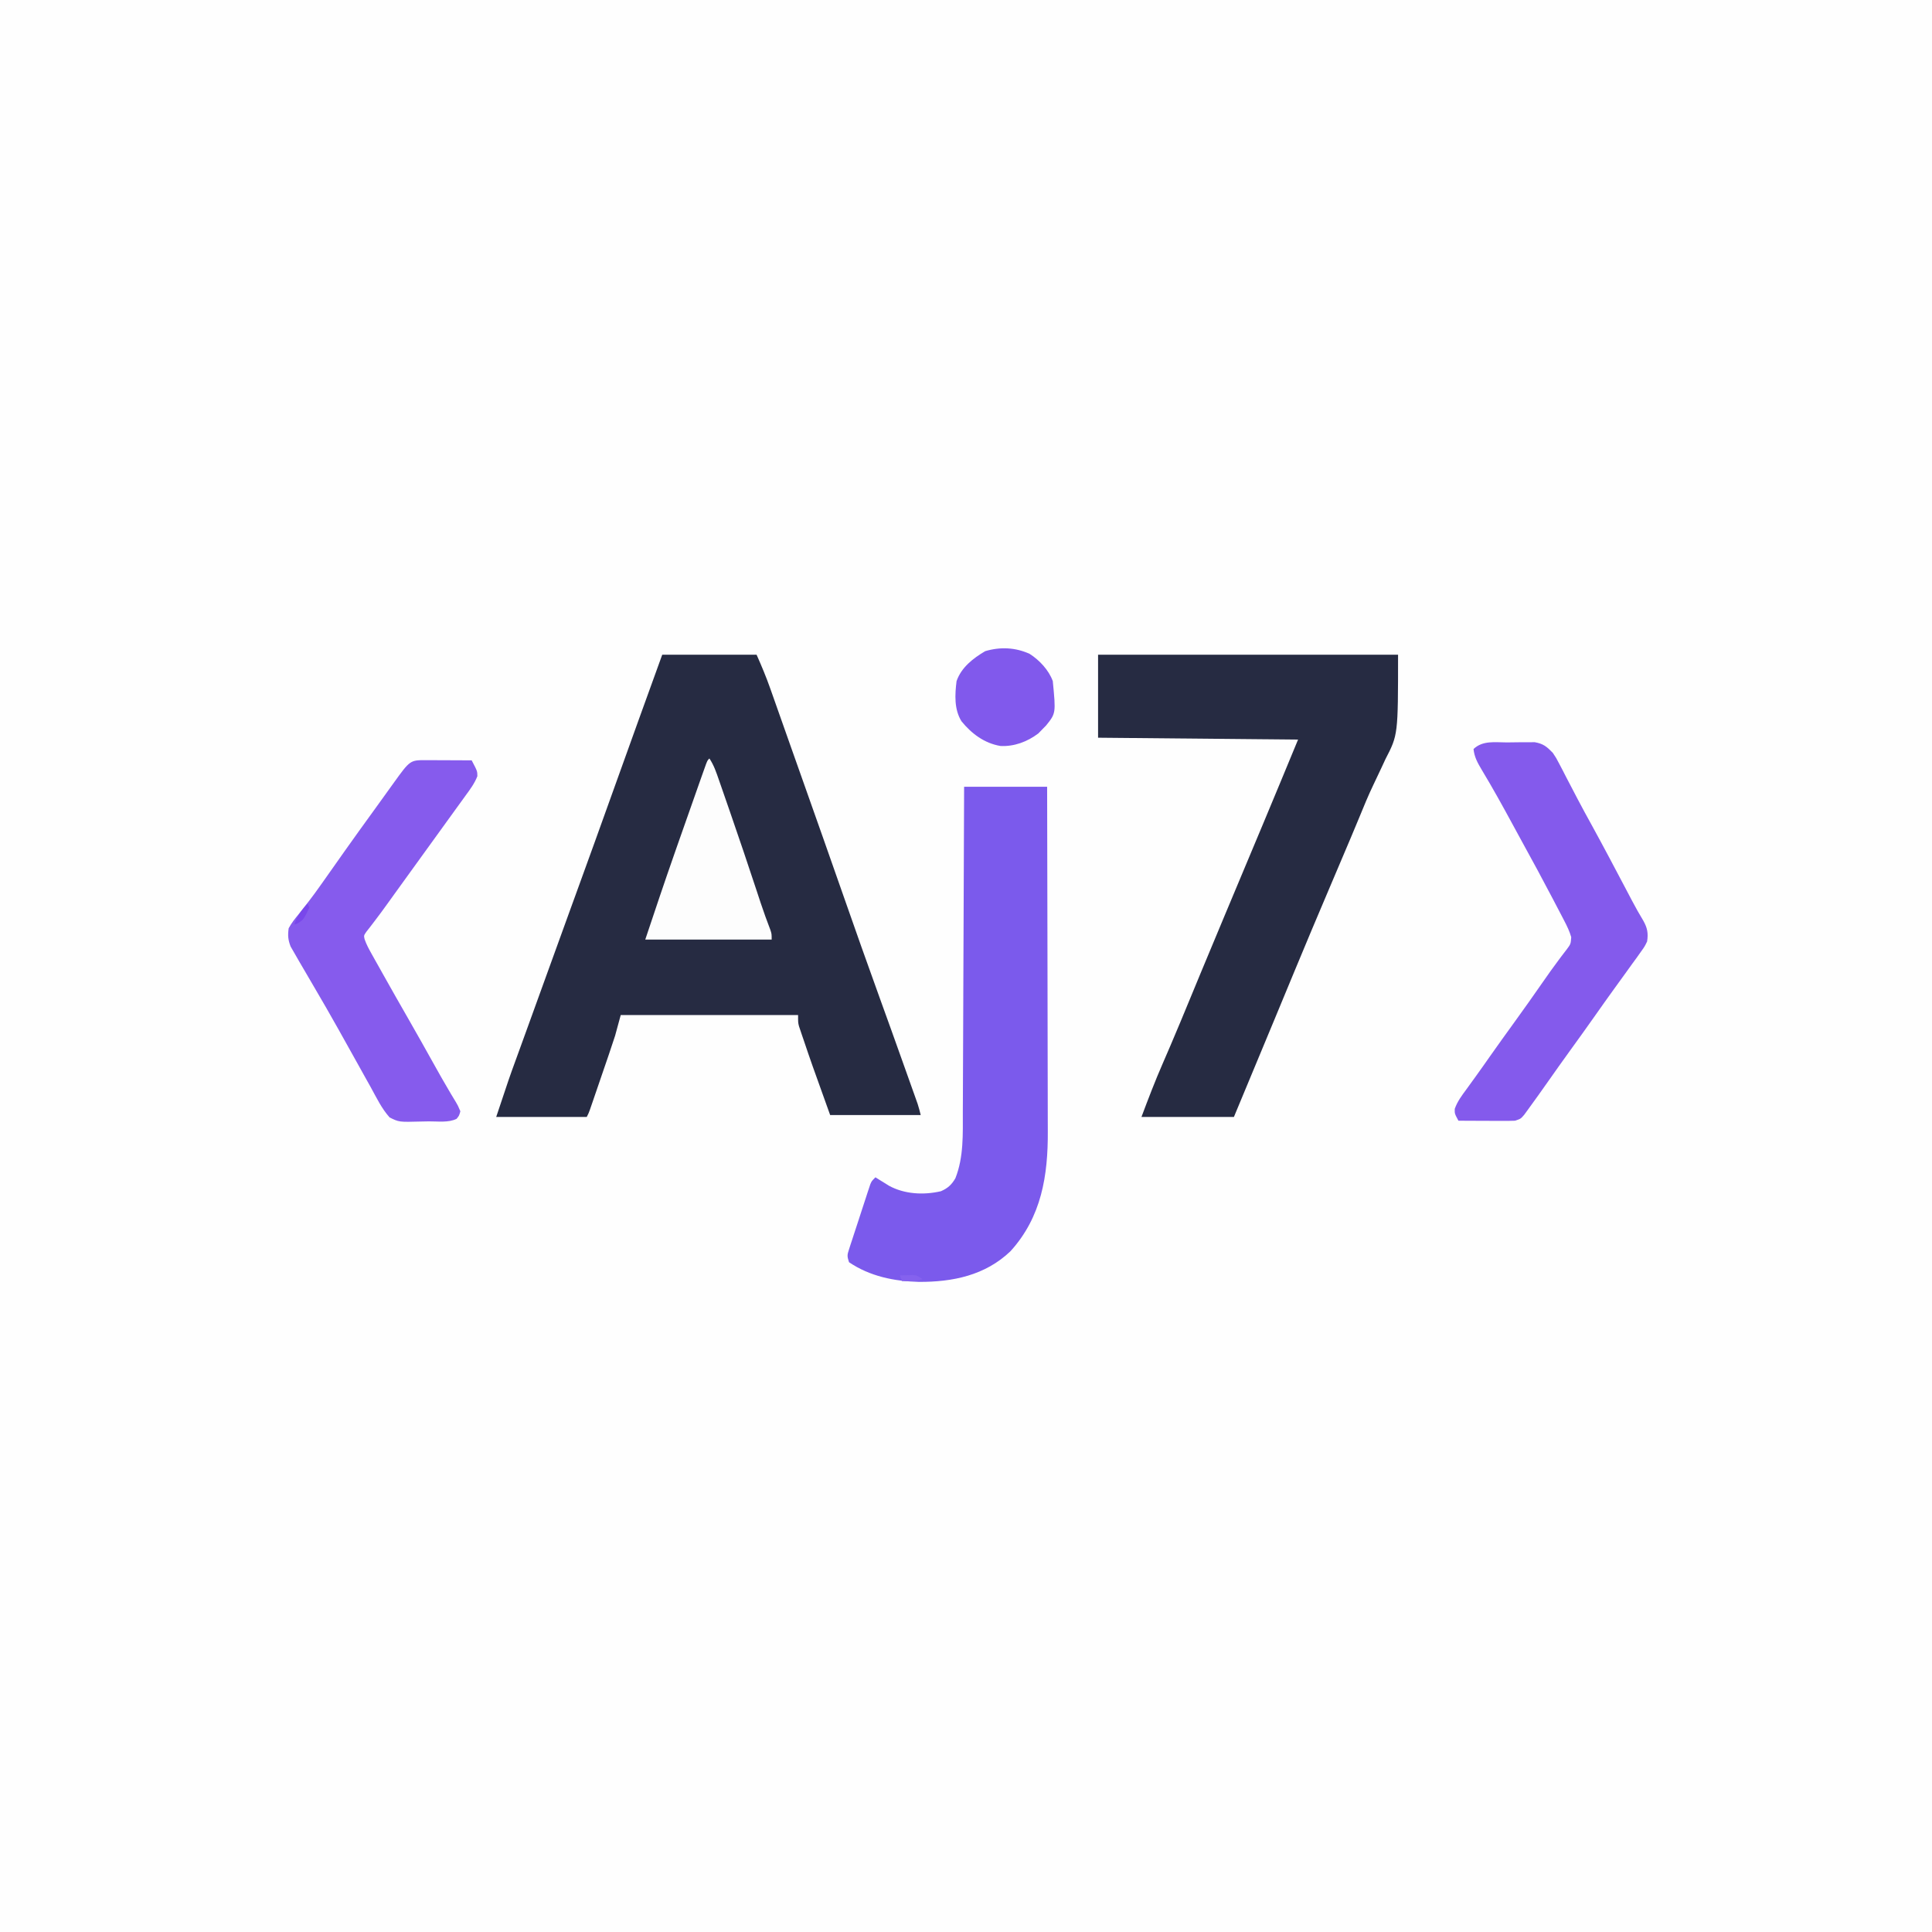
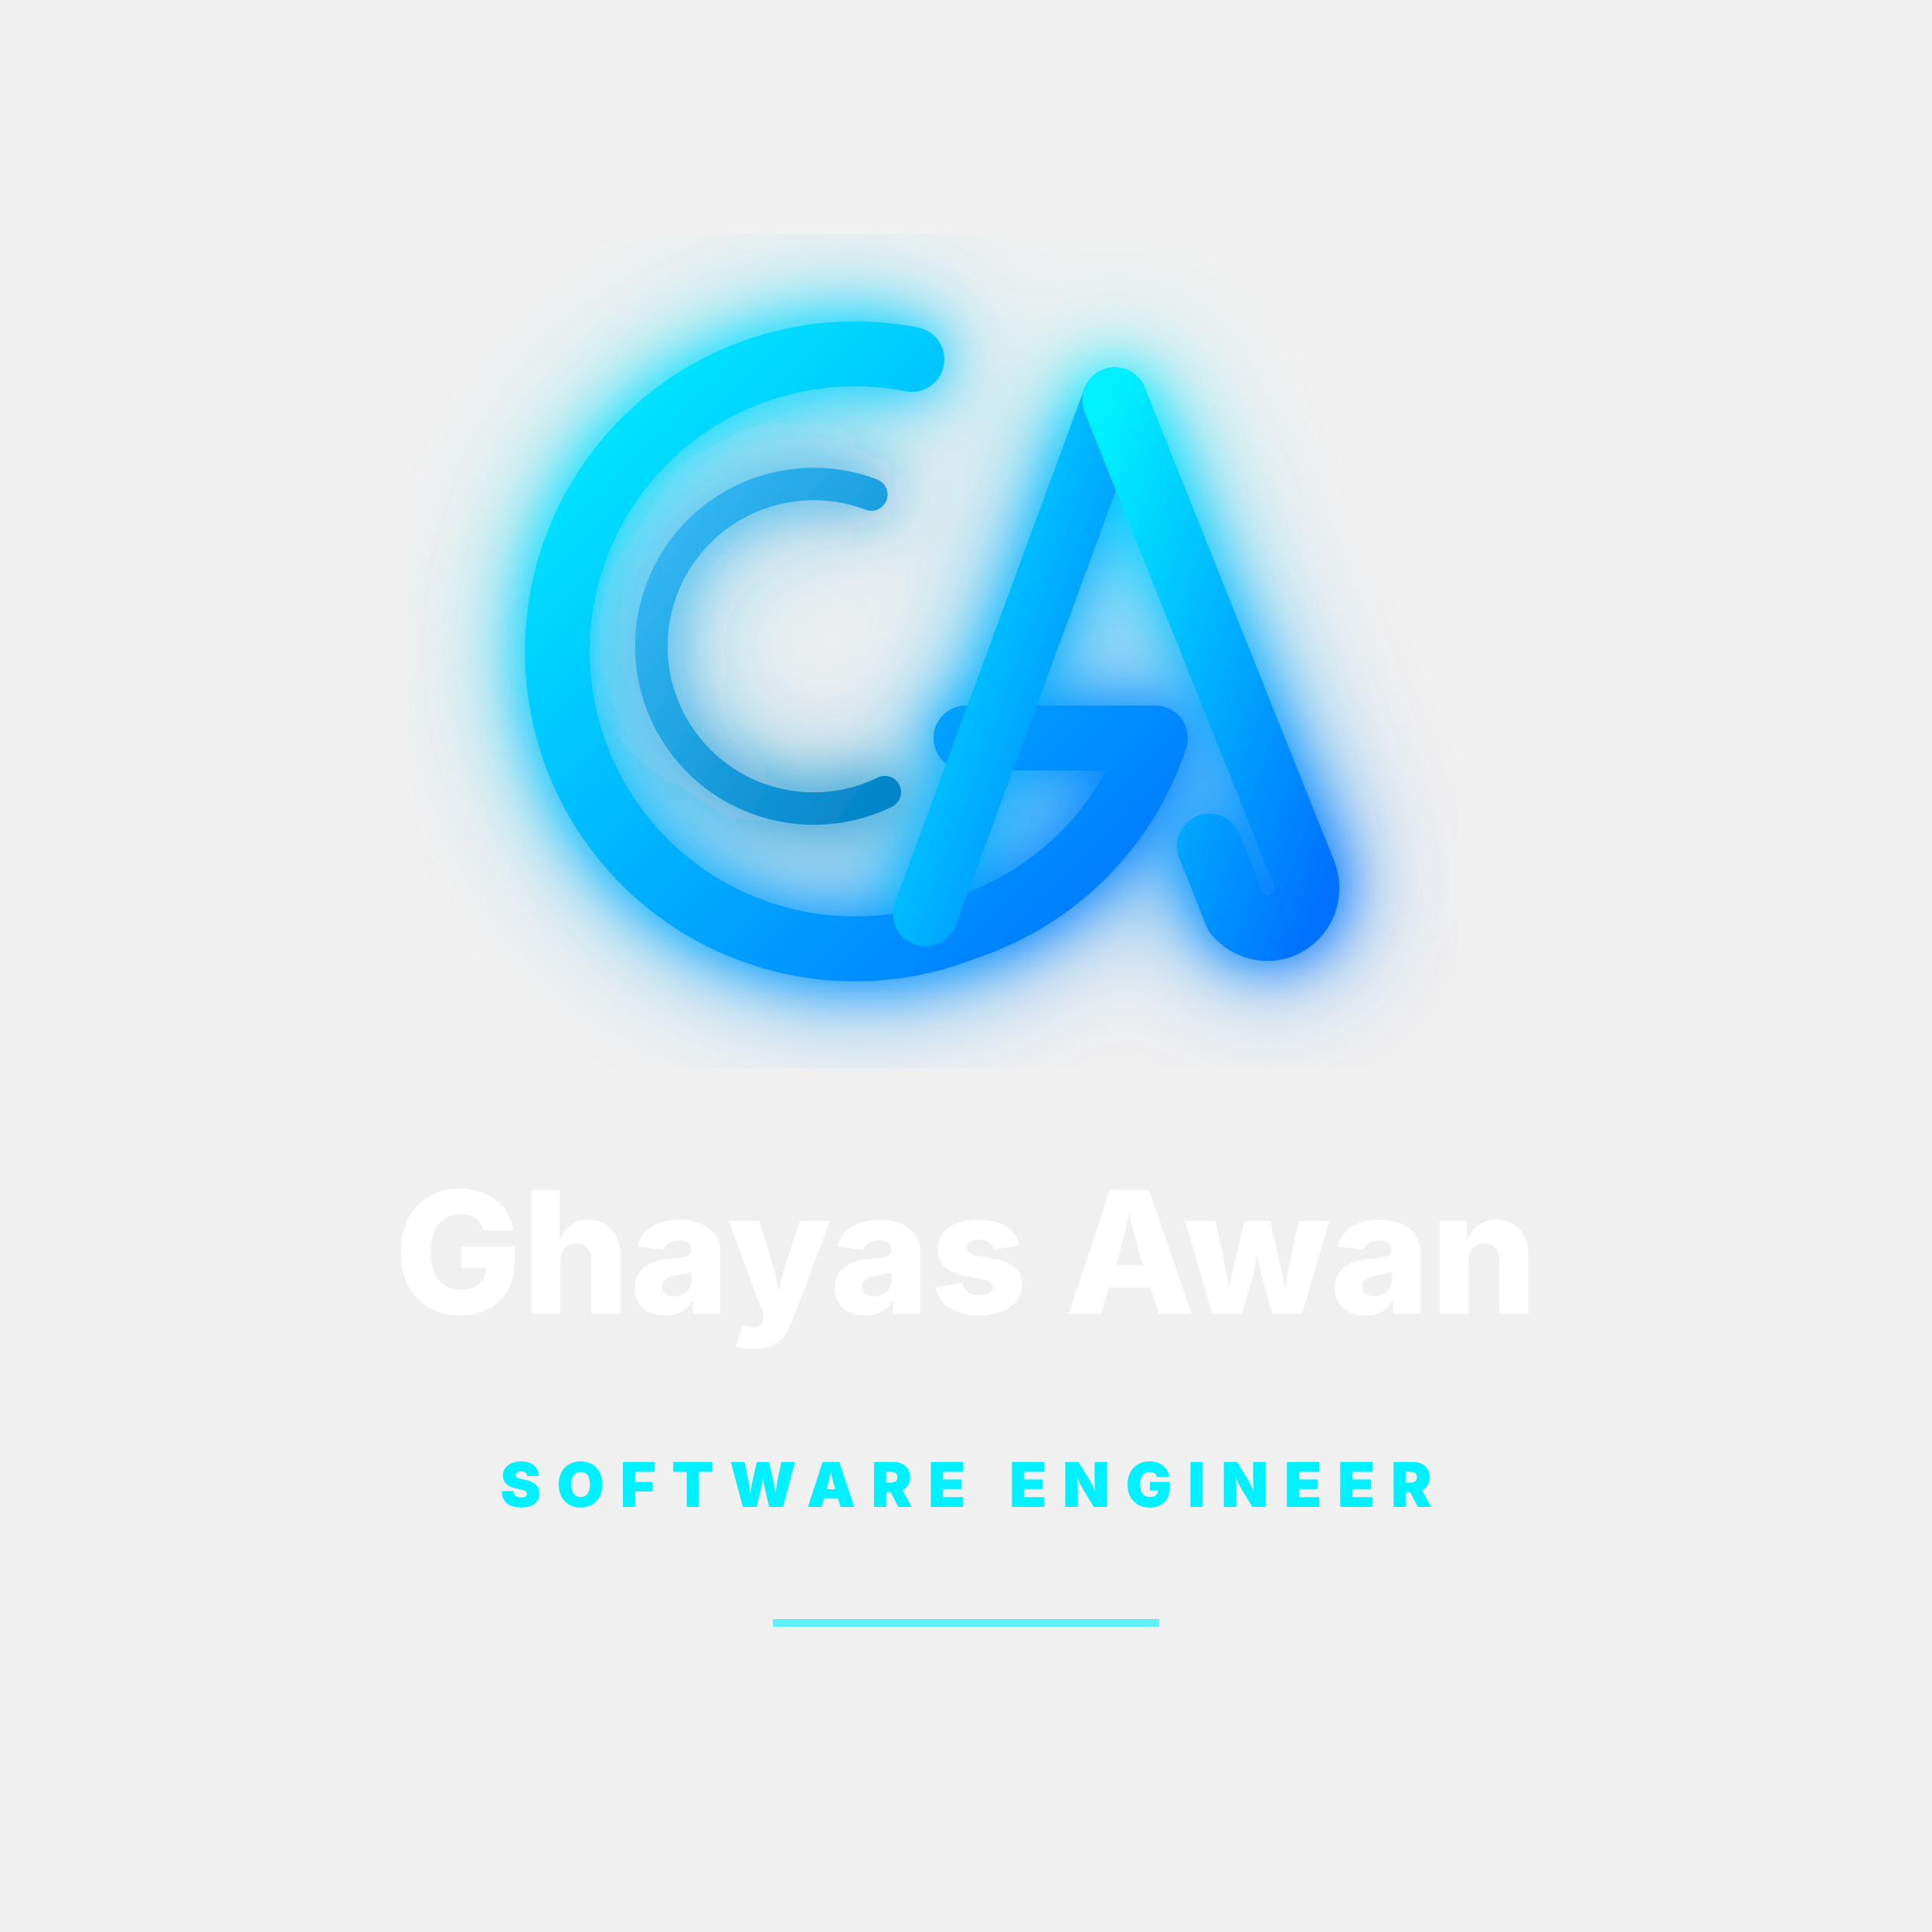
- <svg xmlns="http://www.w3.org/2000/svg" version="1.1" width="1024" height="1024">
-   <path d="M0 0 C337.92 0 675.84 0 1024 0 C1024 337.92 1024 675.84 1024 1024 C686.08 1024 348.16 1024 0 1024 C0 686.08 0 348.16 0 0 Z " fill="#FEFEFE" transform="translate(0,0)" />
-   <path d="M0 0 C16.5 0 33 0 50 0 C52.667 6.002 55.13 11.864 57.293 18.035 C57.596 18.889 57.899 19.744 58.211 20.624 C59.206 23.436 60.197 26.249 61.188 29.062 C61.898 31.073 62.61 33.084 63.321 35.095 C64.808 39.298 66.293 43.501 67.777 47.706 C69.888 53.685 72.007 59.661 74.129 65.637 C81.449 86.257 88.721 106.894 95.953 127.546 C102.304 145.682 108.687 163.804 115.244 181.866 C119.42 193.37 123.547 204.891 127.653 216.42 C128.379 218.458 129.105 220.495 129.832 222.532 C130.843 225.364 131.852 228.198 132.859 231.031 C133.315 232.305 133.315 232.305 133.779 233.605 C134.058 234.391 134.337 235.177 134.624 235.986 C134.867 236.668 135.11 237.35 135.36 238.053 C136.002 240.006 136.501 242.005 137 244 C121.16 244 105.32 244 89 244 C78.956 216.07 78.956 216.07 74.875 204 C74.58 203.142 74.286 202.284 73.982 201.4 C73.717 200.608 73.453 199.816 73.18 199 C72.95 198.319 72.72 197.639 72.484 196.938 C72 195 72 195 72 191 C40.98 191 9.96 191 -22 191 C-22.99 194.63 -23.98 198.26 -25 202 C-26.079 205.338 -27.177 208.658 -28.32 211.973 C-28.624 212.862 -28.929 213.752 -29.242 214.669 C-29.877 216.525 -30.514 218.382 -31.153 220.237 C-32.133 223.086 -33.108 225.936 -34.082 228.787 C-34.703 230.599 -35.324 232.411 -35.945 234.223 C-36.237 235.075 -36.529 235.927 -36.829 236.804 C-37.1 237.59 -37.37 238.375 -37.649 239.184 C-37.886 239.875 -38.124 240.565 -38.368 241.277 C-39 243 -39 243 -40 245 C-55.84 245 -71.68 245 -88 245 C-81.074 224.222 -81.074 224.222 -77.716 215.01 C-77.468 214.33 -77.22 213.649 -76.965 212.948 C-76.709 212.244 -76.452 211.539 -76.188 210.812 C-75.63 209.277 -75.074 207.741 -74.517 206.205 C-73.317 202.895 -72.116 199.585 -70.914 196.276 C-68.917 190.773 -66.927 185.268 -64.938 179.762 C-53.51 148.134 -53.51 148.134 -48.027 133.086 C-47.705 132.202 -47.383 131.317 -47.051 130.406 C-46.729 129.523 -46.407 128.639 -46.076 127.729 C-39.115 108.624 -32.221 89.497 -25.369 70.352 C-16.968 46.881 -8.49 23.439 0 0 Z " fill="#262B42" transform="translate(351,347)" />
-   <path d="M0 0 C52.47 0 104.94 0 159 0 C159 42.452 159 42.452 152.312 55.375 C151.615 56.86 150.925 58.348 150.242 59.839 C148.863 62.832 147.453 65.806 146.013 68.771 C143.233 74.541 140.816 80.454 138.392 86.381 C137.1 89.529 135.778 92.665 134.457 95.801 C134.052 96.764 134.052 96.764 133.638 97.748 C129.887 106.655 126.097 115.545 122.312 124.438 C116.144 138.932 110.026 153.445 104 168 C102.715 171.1 101.43 174.201 100.145 177.301 C99.434 179.016 98.722 180.731 98.011 182.446 C97.65 183.318 97.288 184.191 96.915 185.09 C95.819 187.734 94.723 190.379 93.627 193.023 C86.442 210.359 79.223 227.68 72 245 C55.83 245 39.66 245 23 245 C26.607 235.381 30.207 225.947 34.312 216.562 C35.371 214.118 36.427 211.673 37.48 209.227 C37.759 208.579 38.038 207.931 38.326 207.263 C42.007 198.688 45.561 190.061 49.125 181.438 C50.587 177.902 52.049 174.367 53.512 170.832 C53.881 169.941 54.249 169.049 54.629 168.131 C58.706 158.285 62.819 148.454 66.938 138.625 C67.308 137.741 67.678 136.856 68.06 135.945 C70.322 130.545 72.585 125.146 74.848 119.747 C77.982 112.272 81.114 104.797 84.245 97.322 C85.316 94.765 86.389 92.208 87.461 89.651 C93.687 74.786 99.838 59.892 106 45 C53.53 44.505 53.53 44.505 0 44 C0 29.48 0 14.96 0 0 Z " fill="#262B42" transform="translate(582,347)" />
-   <path d="M0 0 C14.52 0 29.04 0 44 0 C44.068 25.783 44.123 51.566 44.155 77.349 C44.171 89.322 44.192 101.295 44.226 113.268 C44.256 123.71 44.276 134.152 44.282 144.594 C44.286 150.117 44.295 155.64 44.317 161.163 C44.338 166.375 44.344 171.586 44.339 176.797 C44.34 178.697 44.346 180.598 44.358 182.498 C44.495 206.088 41.038 228.053 24.562 246.188 C11.182 258.977 -6.01 262.508 -23.925 262.422 C-37.009 262.111 -49.957 259.489 -61 252 C-62.089 248.732 -61.968 248.14 -60.952 245.019 C-60.698 244.225 -60.444 243.431 -60.183 242.613 C-59.899 241.76 -59.616 240.906 -59.324 240.027 C-59.039 239.148 -58.754 238.27 -58.46 237.364 C-57.855 235.506 -57.245 233.649 -56.631 231.794 C-55.691 228.949 -54.767 226.099 -53.846 223.248 C-53.256 221.445 -52.666 219.642 -52.074 217.84 C-51.797 216.985 -51.52 216.129 -51.234 215.248 C-50.971 214.457 -50.708 213.666 -50.436 212.851 C-50.207 212.154 -49.977 211.457 -49.741 210.739 C-49 209 -49 209 -47 207 C-46.348 207.41 -45.695 207.82 -45.023 208.242 C-44.149 208.781 -43.275 209.32 -42.375 209.875 C-41.516 210.409 -40.658 210.942 -39.773 211.492 C-31.519 215.98 -21.441 216.483 -12.32 214.383 C-8.696 212.838 -6.596 210.903 -4.625 207.5 C-0.158 196.241 -0.695 184.003 -0.681 172.104 C-0.672 170.221 -0.662 168.337 -0.651 166.454 C-0.624 161.374 -0.608 156.295 -0.595 151.215 C-0.58 145.894 -0.553 140.573 -0.527 135.252 C-0.481 125.19 -0.444 115.129 -0.411 105.068 C-0.372 93.607 -0.323 82.146 -0.273 70.685 C-0.169 47.124 -0.082 23.562 0 0 Z " fill="#7B5AEC" transform="translate(511,417)" />
-   <path d="M0 0 C2.218 0.001 4.432 -0.041 6.649 -0.085 C8.069 -0.09 9.49 -0.093 10.911 -0.093 C12.836 -0.103 12.836 -0.103 14.801 -0.114 C19.331 0.67 21.173 2.228 24.356 5.501 C26.224 8.29 26.224 8.29 27.801 11.341 C28.694 13.041 28.694 13.041 29.605 14.775 C30.231 15.996 30.856 17.217 31.481 18.438 C32.146 19.713 32.812 20.986 33.48 22.258 C34.822 24.817 36.158 27.378 37.491 29.941 C39.979 34.709 42.571 39.418 45.168 44.126 C51.28 55.264 57.203 66.501 63.127 77.74 C63.499 78.445 63.871 79.15 64.254 79.876 C64.978 81.249 65.7 82.622 66.421 83.997 C68.311 87.592 70.297 91.094 72.391 94.575 C74.49 98.344 75.037 101.146 74.356 105.501 C73.063 108.177 73.063 108.177 71.168 110.813 C70.072 112.364 70.072 112.364 68.954 113.946 C68.088 115.132 67.222 116.317 66.356 117.501 C65.354 118.893 64.352 120.287 63.352 121.681 C61.148 124.745 58.935 127.803 56.715 130.856 C53.557 135.211 50.449 139.599 47.356 144.001 C42.698 150.626 37.974 157.2 33.22 163.757 C29.473 168.934 25.779 174.146 22.106 179.376 C18.536 184.442 14.96 189.504 11.293 194.501 C10.601 195.45 9.909 196.398 9.196 197.376 C7.356 199.501 7.356 199.501 4.356 200.501 C2.072 200.585 -0.214 200.608 -2.5 200.599 C-3.492 200.597 -3.492 200.597 -4.504 200.594 C-6.614 200.589 -8.723 200.576 -10.832 200.563 C-12.263 200.558 -13.695 200.554 -15.126 200.55 C-18.632 200.539 -22.138 200.522 -25.644 200.501 C-27.649 196.784 -27.649 196.784 -27.601 194.235 C-26.2 190.232 -23.832 187.148 -21.332 183.751 C-20.23 182.224 -19.128 180.696 -18.027 179.169 C-17.18 178.004 -17.18 178.004 -16.317 176.815 C-13.744 173.256 -11.228 169.658 -8.707 166.063 C-4.604 160.24 -0.451 154.455 3.731 148.688 C9.002 141.419 14.185 134.092 19.303 126.714 C21.978 122.864 24.673 119.044 27.497 115.302 C27.972 114.665 28.447 114.028 28.937 113.371 C29.812 112.205 30.7 111.047 31.601 109.9 C33.879 106.868 33.879 106.868 34.141 103.202 C33.223 100.042 31.921 97.361 30.399 94.442 C30.1 93.866 29.801 93.289 29.493 92.695 C28.516 90.814 27.53 88.939 26.543 87.063 C25.859 85.752 25.174 84.44 24.49 83.128 C19.055 72.734 13.476 62.422 7.812 52.151 C6.308 49.414 4.819 46.67 3.333 43.923 C-2.023 34.033 -7.448 24.21 -13.256 14.576 C-15.43 10.907 -17.206 7.835 -17.644 3.501 C-12.762 -1.127 -6.302 -0.019 0 0 Z " fill="#845AEC" transform="translate(798.644,393.499)" />
-   <path d="M0 0 C1.028 0.002 1.028 0.002 2.077 0.004 C4.267 0.01 6.458 0.022 8.648 0.035 C10.133 0.04 11.617 0.045 13.102 0.049 C16.742 0.06 20.383 0.077 24.023 0.098 C27.021 5.798 27.021 5.798 27.039 8.492 C25.533 12.355 23.218 15.457 20.773 18.785 C20.238 19.528 19.703 20.27 19.152 21.035 C18.02 22.605 16.883 24.172 15.744 25.736 C14.085 28.013 12.437 30.296 10.793 32.582 C8.09 36.337 5.379 40.085 2.665 43.832 C-0.053 47.584 -2.764 51.341 -5.477 55.098 C-6.553 56.589 -7.63 58.079 -8.707 59.57 C-10.939 62.661 -13.171 65.752 -15.402 68.844 C-15.966 69.623 -16.529 70.403 -17.109 71.207 C-18.215 72.74 -19.32 74.274 -20.422 75.809 C-22.777 79.082 -25.142 82.339 -27.605 85.531 C-28.347 86.502 -29.088 87.473 -29.852 88.473 C-30.488 89.285 -31.125 90.097 -31.781 90.934 C-33.177 92.952 -33.177 92.952 -32.736 94.885 C-31.779 97.673 -30.46 100.084 -29.02 102.656 C-28.408 103.753 -27.796 104.851 -27.166 105.981 C-26.499 107.166 -25.831 108.351 -25.164 109.535 C-24.478 110.761 -23.792 111.988 -23.106 113.214 C-18.608 121.246 -14.057 129.248 -9.474 137.231 C-4.928 145.157 -0.452 153.121 3.989 161.107 C6.602 165.802 9.23 170.481 11.98 175.098 C12.415 175.837 12.85 176.575 13.298 177.337 C14.089 178.676 14.893 180.007 15.712 181.329 C16.742 183.086 16.742 183.086 18.023 186.098 C17.367 188.453 17.367 188.453 16.023 190.098 C11.748 192.235 6.128 191.407 1.385 191.448 C-0.016 191.464 -1.416 191.492 -2.816 191.53 C-14.466 191.846 -14.466 191.846 -19.461 189.371 C-23.654 184.725 -26.477 178.8 -29.477 173.348 C-30.181 172.089 -30.887 170.831 -31.593 169.573 C-33.391 166.368 -35.176 163.155 -36.956 159.939 C-39.089 156.091 -41.239 152.253 -43.386 148.414 C-44.529 146.371 -45.671 144.326 -46.811 142.281 C-50.925 134.918 -55.147 127.623 -59.414 120.348 C-61.11 117.444 -62.804 114.54 -64.497 111.635 C-65.417 110.058 -66.339 108.482 -67.265 106.908 C-68.309 105.126 -69.332 103.331 -70.352 101.535 C-70.875 100.626 -71.398 99.718 -71.938 98.781 C-73.321 95.208 -73.501 92.911 -72.977 89.098 C-71.496 86.316 -69.596 83.966 -67.602 81.535 C-66.488 80.117 -65.376 78.698 -64.266 77.277 C-63.708 76.573 -63.15 75.869 -62.575 75.144 C-60.285 72.212 -58.122 69.199 -55.977 66.16 C-55.576 65.596 -55.175 65.031 -54.761 64.45 C-52.548 61.331 -50.347 58.204 -48.145 55.078 C-47.151 53.668 -46.158 52.258 -45.164 50.848 C-44.663 50.137 -44.162 49.426 -43.646 48.693 C-38.376 41.226 -33.02 33.822 -27.657 26.421 C-25.903 23.996 -24.154 21.567 -22.406 19.137 C-21.529 17.918 -21.529 17.918 -20.635 16.676 C-19.518 15.125 -18.403 13.574 -17.289 12.022 C-8.603 -0.035 -8.603 -0.035 0 0 Z " fill="#865BED" transform="translate(225.9766,402.9023)" />
-   <path d="M0 0 C2.404 3.606 3.653 7.369 5.055 11.434 C5.352 12.287 5.65 13.14 5.957 14.019 C6.934 16.824 7.905 19.63 8.875 22.438 C9.549 24.378 10.223 26.319 10.898 28.26 C15.757 42.274 20.501 56.324 25.142 70.412 C25.599 71.795 26.055 73.179 26.512 74.562 C26.725 75.211 26.939 75.86 27.159 76.528 C28.758 81.353 30.489 86.119 32.312 90.863 C33 93 33 93 33 96 C10.89 96 -11.22 96 -34 96 C-28.96 80.881 -23.892 65.788 -18.625 50.75 C-17.975 48.891 -17.325 47.033 -16.675 45.174 C-12.847 34.234 -9.004 23.298 -5.125 12.375 C-4.715 11.215 -4.304 10.054 -3.881 8.858 C-3.325 7.3 -3.325 7.3 -2.758 5.711 C-2.44 4.817 -2.121 3.923 -1.793 3.001 C-1 1 -1 1 0 0 Z " fill="#FDFDFD" transform="translate(376,402)" />
-   <path d="M0 0 C5.188 3.281 10.213 8.629 12.328 14.473 C13.98 31.51 13.98 31.51 8.801 37.973 C8.315 38.468 7.829 38.963 7.328 39.473 C6.441 40.38 5.554 41.288 4.641 42.223 C-1.145 46.599 -8.172 49.249 -15.453 48.852 C-23.95 47.401 -30.702 42.348 -36.059 35.77 C-39.998 29.411 -39.569 21.656 -38.672 14.473 C-36.138 7.197 -29.927 2.387 -23.484 -1.402 C-15.529 -3.75 -7.595 -3.418 0 0 Z " fill="#8159EC" transform="translate(545.6719,346.5273)" />
-   <path d="M0 0 C0.33 0.66 0.66 1.32 1 2 C-2.097 8.423 -2.097 8.423 -5.25 10.438 C-6.116 10.716 -6.116 10.716 -7 11 C-5.514 6.407 -3.15 3.564 0 0 Z " fill="#7947EB" transform="translate(163,479)" />
-   <path d="M0 0 C1.437 -0.054 2.875 -0.093 4.312 -0.125 C5.113 -0.148 5.914 -0.171 6.738 -0.195 C9 0 9 0 12 2 C8.326 3.176 4.831 3.074 1 3 C0.67 2.01 0.34 1.02 0 0 Z " fill="#8562EE" transform="translate(477,676)" />
+ <svg xmlns="http://www.w3.org/2000/svg" viewBox="0 0 500 500" width="500" height="500" fill="none">
+   <defs>
+     <filter id="neon-glow" x="-20%" y="-20%" width="140%" height="140%">
+       <feGaussianBlur stdDeviation="10" result="blur1" />
+       <feGaussianBlur stdDeviation="20" result="blur2" />
+       <feMerge>
+         <feMergeNode in="blur2" />
+         <feMergeNode in="blur1" />
+         <feMergeNode in="SourceGraphic" />
+       </feMerge>
+     </filter>
+     <linearGradient id="neon-blue" x1="0%" y1="0%" x2="100%" y2="100%">
+       <stop offset="0%" stop-color="#38BDF8" />
+       <stop offset="100%" stop-color="#0284C7" />
+     </linearGradient>
+     <linearGradient id="neon-cyan" x1="0%" y1="0%" x2="100%" y2="100%">
+       <stop offset="0%" stop-color="#00F0FF" />
+       <stop offset="100%" stop-color="#0072FF" />
+     </linearGradient>
+   </defs>
+   <g filter="url(#neon-glow)" transform="translate(75, -5) scale(0.7)">
+     <path d="M 230 140 A 110 110 0 1 0 250 350 A 110 110 0 0 0 320 280 L 250 280" fill="none" stroke="url(#neon-cyan)" stroke-width="24" stroke-linecap="round" stroke-linejoin="round" />
+     <path d="M 215 190 A 60 60 0 1 0 220 300" fill="none" stroke="url(#neon-blue)" stroke-width="12" stroke-linecap="round" />
+     <path d="M 305 155 L 235 345" fill="none" stroke="url(#neon-cyan)" stroke-width="24" stroke-linecap="round" />
+     <path d="M 305 155 L 375 330 A 15 15 0 0 1 365 350 A 15 15 0 0 1 350 345 L 340 320" fill="none" stroke="url(#neon-cyan)" stroke-width="24" stroke-linecap="round" stroke-linejoin="round" />
+     <path d="M 250 280 L 338 280" fill="none" stroke="url(#neon-cyan)" stroke-width="20" stroke-linecap="round" />
+   </g>
+   <text x="250" y="340" text-anchor="middle" font-family="'Outfit', 'Inter', sans-serif" font-size="44" font-weight="800" fill="#FFFFFF">Ghayas Awan</text>
+   <text x="250" y="390" text-anchor="middle" font-family="'Outfit', 'Inter', sans-serif" font-size="16" font-weight="900" fill="#00F0FF" letter-spacing="4">SOFTWARE ENGINEER</text>
+   <line x1="200" y1="420" x2="300" y2="420" stroke="#00F0FF" stroke-width="2" stroke-opacity="0.6" />
</svg>
